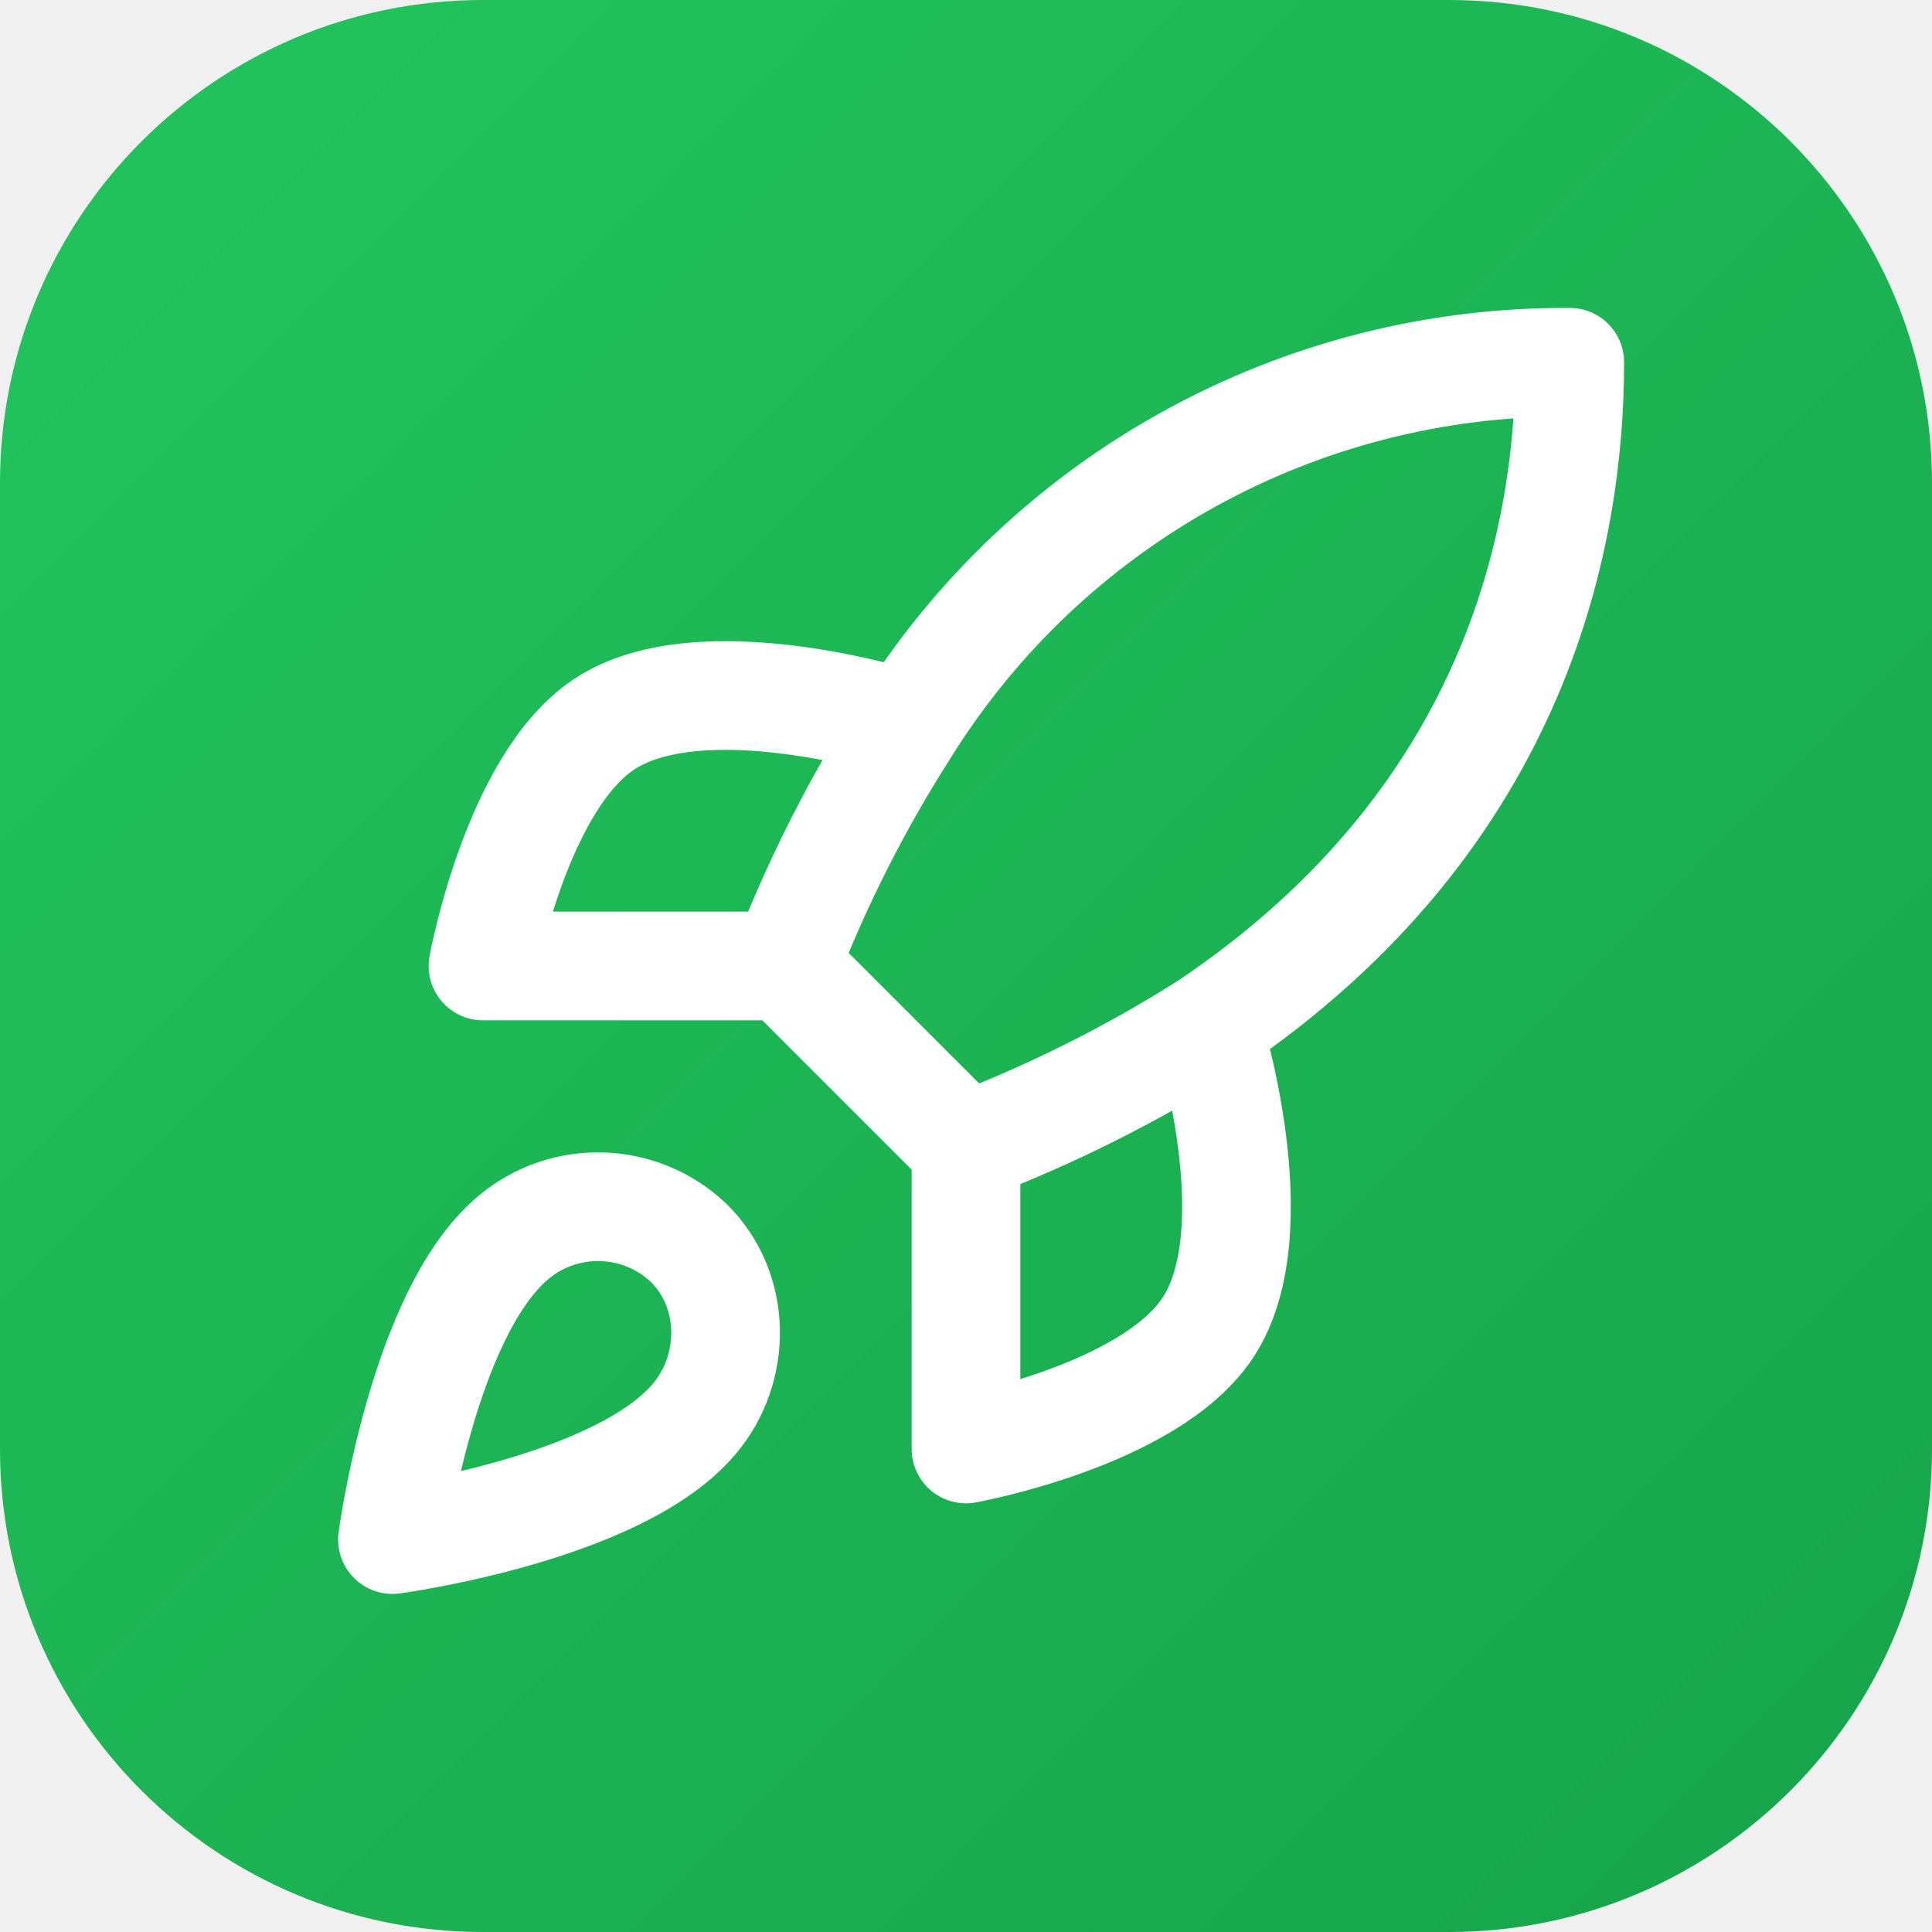
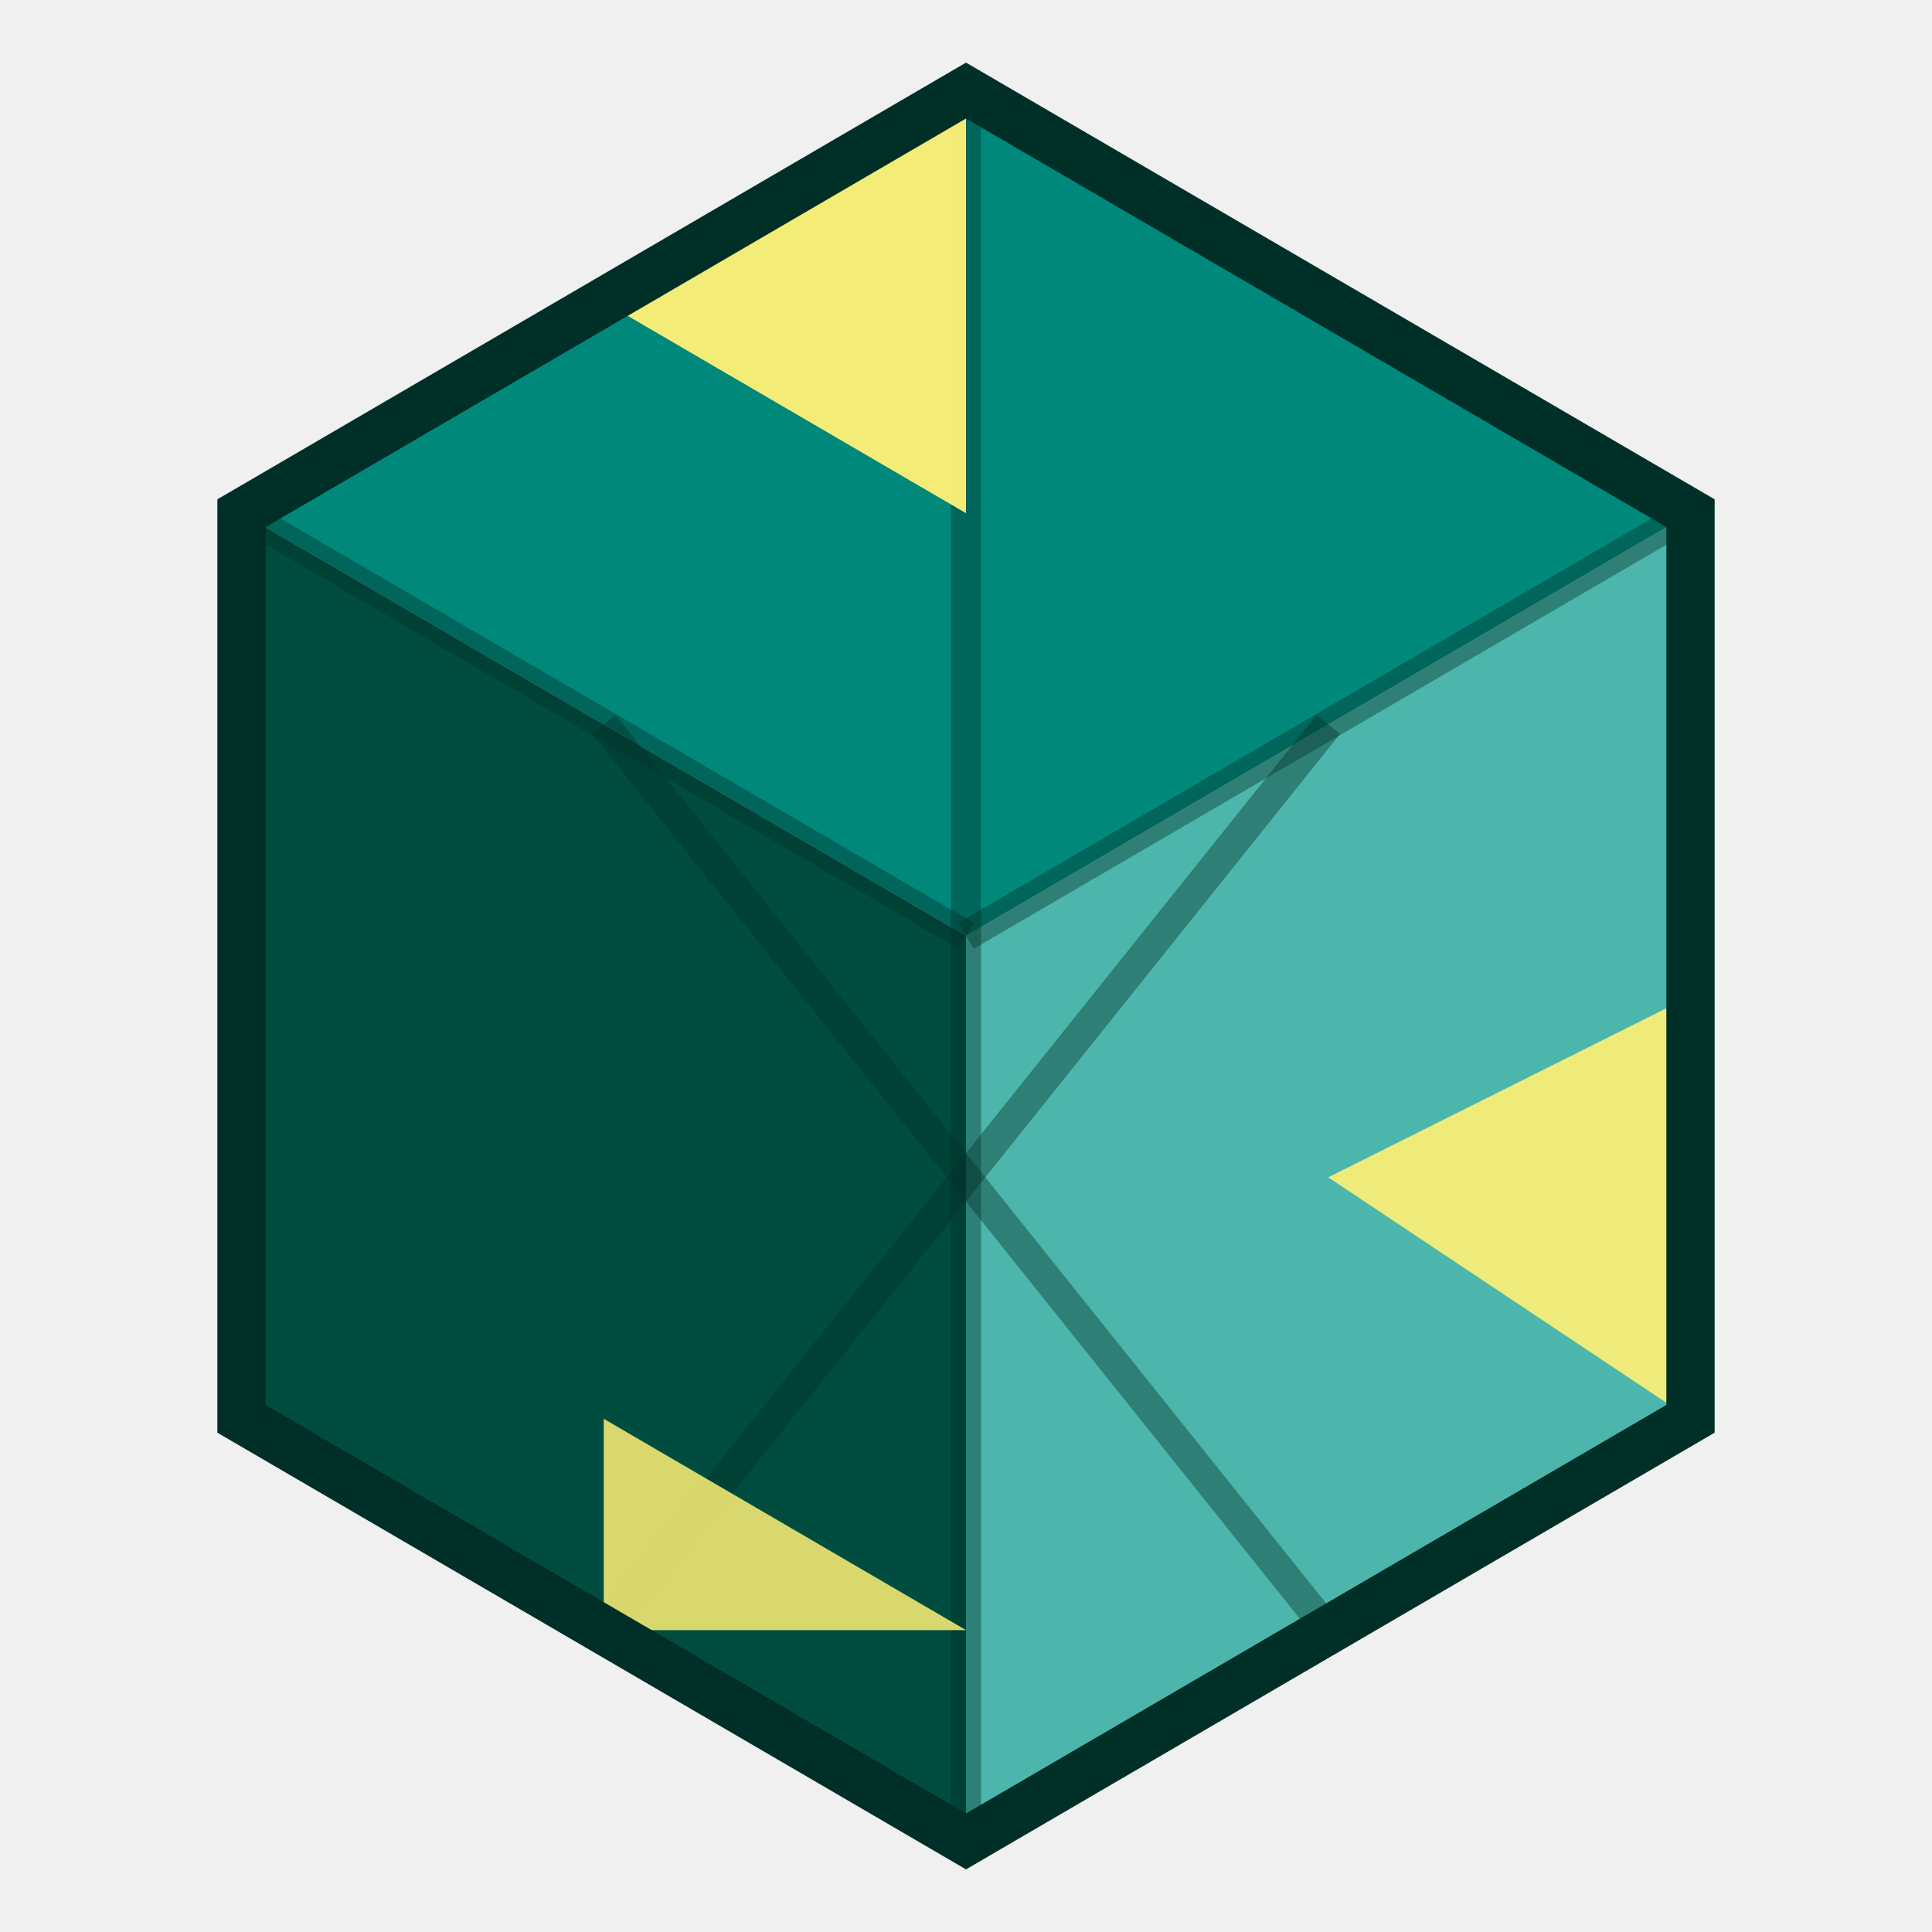
<svg xmlns="http://www.w3.org/2000/svg" viewBox="0 0 32 32">
  <defs>
-     <linearGradient id="grad" x1="0%" y1="0%" x2="100%" y2="100%">
-       <stop offset="0%" style="stop-color:#22c55e;stop-opacity:1" />
-       <stop offset="100%" style="stop-color:#16a34a;stop-opacity:1" />
-     </linearGradient>
+     <clipPath id="cube">
+       <path d="M16 1.5 L28 8.5 L28 23.5 L16 30.5 L4 23.5 L4 8.5Z" />
+     </clipPath>
  </defs>
-   <rect width="32" height="32" rx="8" fill="url(#grad)" />
-   <g transform="translate(4, 4)" fill="none" stroke="white" stroke-width="1.8" stroke-linecap="round" stroke-linejoin="round">
-     <path d="M4.5 16.5c-1.5 1.26-2 5-2 5s3.74-.5 5-2c.71-.84.7-2.13-.09-2.91a2.18 2.18 0 0 0-2.91-.09z" />
-     <path d="m12 15-3-3a22 22 0 0 1 2-3.95A12.88 12.88 0 0 1 22 2c0 2.72-.78 7.5-6 11a22.35 22.35 0 0 1-4 2z" />
-     <path d="M9 12H4s.55-3.03 2-4c1.62-1.08 5 0 5 0" />
-     <path d="M12 15v5s3.03-.55 4-2c1.08-1.62 0-5 0-5" />
+   <g clip-path="url(#cube)">
+     <path d="M16 1.5 L28 8.5 L16 15.5 L4 8.5Z" fill="#00897B" />
+     <path d="M4 8.5 L16 15.5 L16 30.5 L4 23.5Z" fill="#004D40" />
+     <path d="M28 8.5 L16 15.5 L16 30.5 L28 23.5Z" fill="#4DB6AC" />
+     <line x1="16" y1="1.5" x2="16" y2="15.5" stroke="#002F28" stroke-width="0.5" opacity="0.4" />
+     <line x1="4" y1="8.5" x2="16" y2="15.5" stroke="#002F28" stroke-width="0.5" opacity="0.4" />
+     <line x1="28" y1="8.5" x2="16" y2="15.5" stroke="#002F28" stroke-width="0.5" opacity="0.4" />
+     <line x1="16" y1="15.5" x2="16" y2="30.5" stroke="#002F28" stroke-width="0.5" opacity="0.4" />
+     <line x1="10" y1="12" x2="22" y2="27" stroke="#002F28" stroke-width="0.5" opacity="0.4" />
+     <line x1="22" y1="12" x2="10" y2="27" stroke="#002F28" stroke-width="0.5" opacity="0.4" />
+     <path d="M10 5 L16 8.5 L16 1.5Z" fill="#FFF176" opacity="0.95" />
+     <path d="M22 19.5 L28 23.5 L28 16.5Z" fill="#FFF176" opacity="0.9" />
+     <path d="M10 23.5 L16 27 L10 27Z" fill="#FFF176" opacity="0.85" />
  </g>
+   <path d="M16 1.5 L28 8.5 L28 23.5 L16 30.5 L4 23.5 L4 8.5Z" fill="none" stroke="#002F28" stroke-width="0.8" />
</svg>
